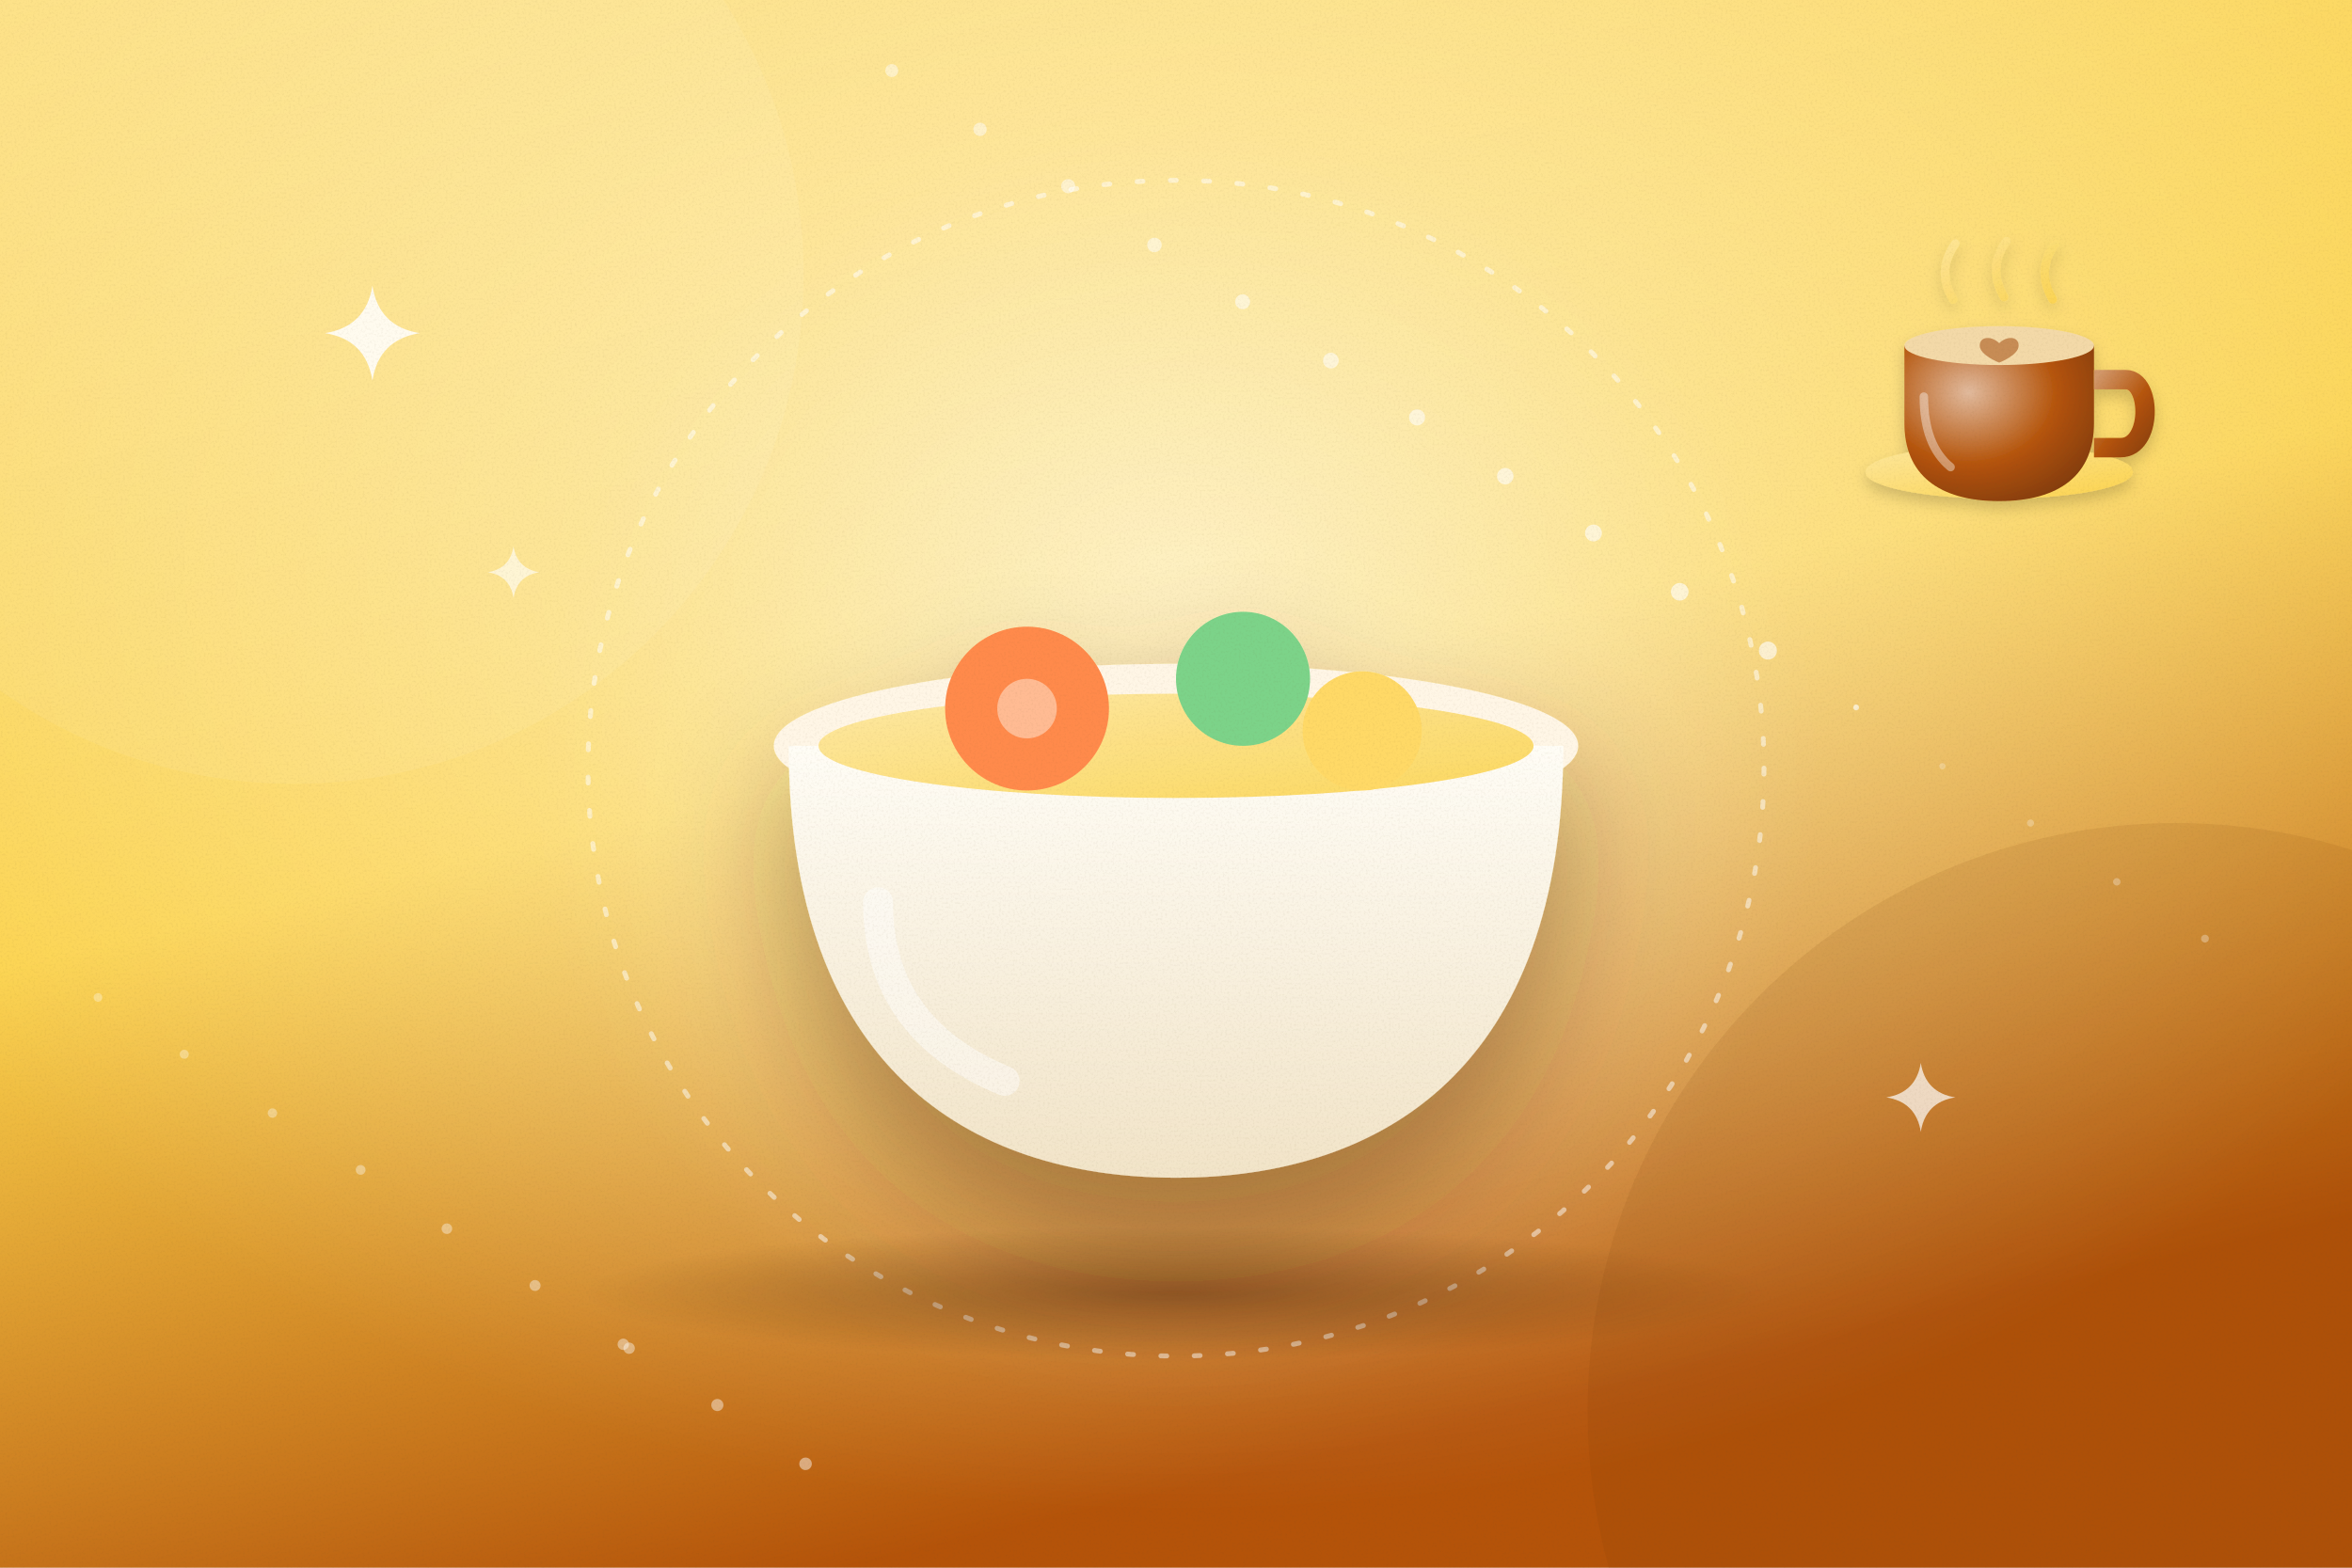
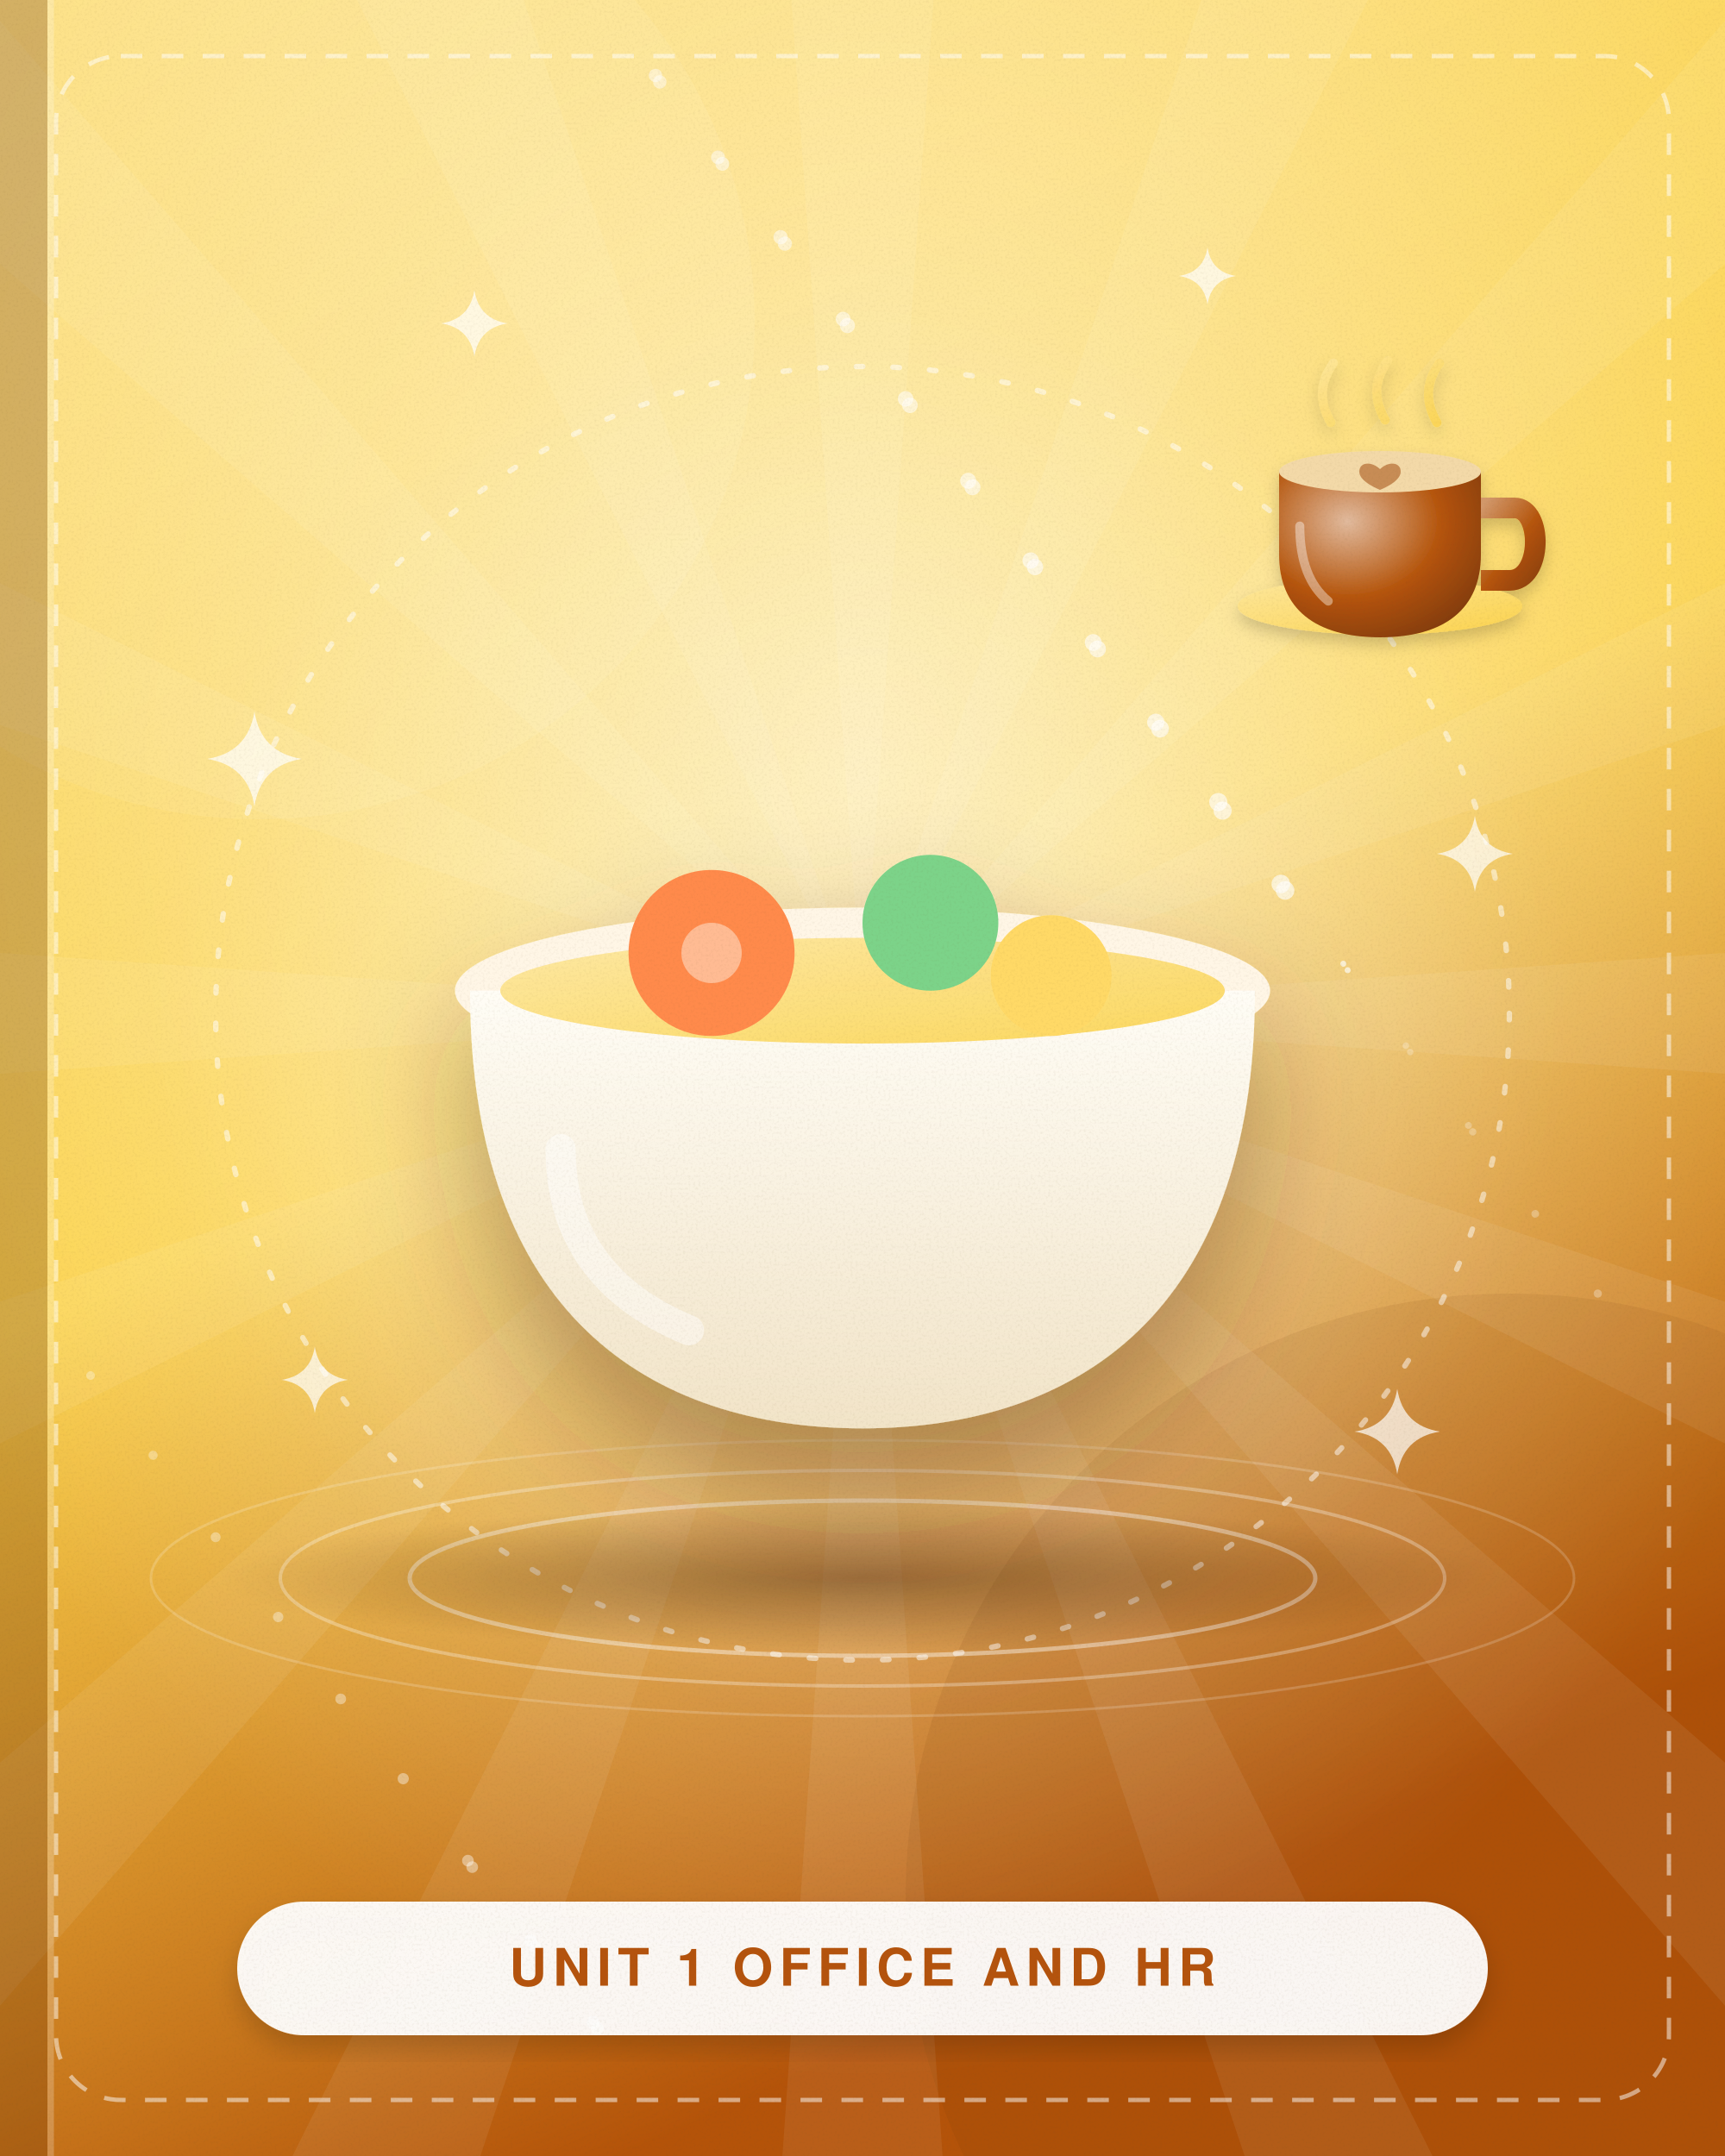
- <svg xmlns="http://www.w3.org/2000/svg" viewBox="0 0 1200 800" width="1200" height="800">
+ <svg xmlns="http://www.w3.org/2000/svg" viewBox="0 0 800 1000" width="800" height="1000">
  <defs>
    <linearGradient id="bg" x1="0" y1="0" x2="0.35" y2="1">
      <stop offset="0" stop-color="#fde082" />
      <stop offset="0.55" stop-color="#FCD34D" />
      <stop offset="1" stop-color="#B45309" />
    </linearGradient>
    <radialGradient id="glow" cx="0.5" cy="0.36" r="0.6">
      <stop offset="0" stop-color="#FFFFFF" stop-opacity="0.55" />
      <stop offset="1" stop-color="#FFFFFF" stop-opacity="0" />
    </radialGradient>
    <radialGradient id="halo" cx="0.5" cy="0.5" r="0.5">
      <stop offset="0" stop-color="#FFFFFF" stop-opacity="0.28" />
      <stop offset="1" stop-color="#FFFFFF" stop-opacity="0" />
    </radialGradient>
    <radialGradient id="ground" cx="0.5" cy="0.5" r="0.5">
      <stop offset="0" stop-color="#482104" stop-opacity="0.45" />
      <stop offset="1" stop-color="#482104" stop-opacity="0" />
    </radialGradient>
    <linearGradient id="gA" x1="0" y1="0" x2="1" y2="1">
      <stop offset="0" stop-color="#d2986b" />
      <stop offset="0.6" stop-color="#B45309" />
      <stop offset="1" stop-color="#904207" />
    </linearGradient>
    <linearGradient id="gB" x1="0" y1="0" x2="1" y2="1">
      <stop offset="0" stop-color="#fde79d" />
      <stop offset="1" stop-color="#FCD34D" />
    </linearGradient>
    <radialGradient id="gS" cx="0.34" cy="0.3" r="0.85">
      <stop offset="0" stop-color="#e1ba9d" />
      <stop offset="0.55" stop-color="#B45309" />
      <stop offset="1" stop-color="#7a3806" />
    </radialGradient>
    <radialGradient id="gS2" cx="0.34" cy="0.3" r="0.85">
      <stop offset="0" stop-color="#feedb8" />
      <stop offset="0.6" stop-color="#FCD34D" />
      <stop offset="1" stop-color="#caa93e" />
    </radialGradient>
    <linearGradient id="gP" x1="0" y1="0" x2="0" y2="1">
      <stop offset="0" stop-color="#FFFDF6" />
      <stop offset="1" stop-color="#F2E4C8" />
    </linearGradient>
    <filter id="drop" x="-40%" y="-40%" width="180%" height="190%">
      <feDropShadow dx="0" dy="18" stdDeviation="16" flood-color="#512504" flood-opacity="0.38" />
    </filter>
    <filter id="soft" x="-20%" y="-20%" width="140%" height="140%">
      <feDropShadow dx="0" dy="6" stdDeviation="6" flood-color="#000000" flood-opacity="0.18" />
    </filter>
    <filter id="speck" x="0" y="0" width="100%" height="100%">
      <feTurbulence type="fractalNoise" baseFrequency="0.85" numOctaves="3" seed="7" stitchTiles="stitch" />
      <feColorMatrix type="matrix" values="0 0 0 0 0.12  0 0 0 0 0.07  0 0 0 0 0.02  0 0 0 0.9 -0.42" />
    </filter>
    <clipPath id="front">
      <rect x="-240" y="0" width="480" height="240" />
    </clipPath>
  </defs>
-   <rect width="1200" height="800" fill="url(#bg)" />
-   <rect width="1200" height="800" fill="url(#glow)" />
-   <circle cx="150" cy="140" r="260" fill="#FFFFFF" opacity="0.07" />
-   <circle cx="1110" cy="720" r="300" fill="#6c3205" opacity="0.10" />
-   <circle cx="321" cy="688" r="2.9" fill="#FFFFFF" opacity="0.41" />
-   <circle cx="366" cy="717" r="3.1" fill="#FFFFFF" opacity="0.43" />
-   <circle cx="411" cy="747" r="3.2" fill="#FFFFFF" opacity="0.45" />
-   <circle cx="455" cy="36" r="3.3" fill="#FFFFFF" opacity="0.46" />
-   <circle cx="500" cy="66" r="3.4" fill="#FFFFFF" opacity="0.48" />
-   <circle cx="545" cy="95" r="3.6" fill="#FFFFFF" opacity="0.49" />
-   <circle cx="589" cy="125" r="3.7" fill="#FFFFFF" opacity="0.51" />
-   <circle cx="634" cy="154" r="3.8" fill="#FFFFFF" opacity="0.53" />
-   <circle cx="679" cy="184" r="4.0" fill="#FFFFFF" opacity="0.54" />
-   <circle cx="723" cy="213" r="4.1" fill="#FFFFFF" opacity="0.56" />
-   <circle cx="768" cy="243" r="4.2" fill="#FFFFFF" opacity="0.57" />
-   <circle cx="813" cy="272" r="4.3" fill="#FFFFFF" opacity="0.59" />
-   <circle cx="857" cy="302" r="4.5" fill="#FFFFFF" opacity="0.61" />
-   <circle cx="902" cy="332" r="4.6" fill="#FFFFFF" opacity="0.62" />
-   <circle cx="947" cy="361" r="1.5" fill="#FFFFFF" opacity="0.64" />
-   <circle cx="991" cy="391" r="1.6" fill="#FFFFFF" opacity="0.25" />
-   <circle cx="1036" cy="420" r="1.8" fill="#FFFFFF" opacity="0.27" />
-   <circle cx="1080" cy="450" r="1.9" fill="#FFFFFF" opacity="0.29" />
-   <circle cx="1125" cy="479" r="2.0" fill="#FFFFFF" opacity="0.30" />
-   <circle cx="50" cy="509" r="2.2" fill="#FFFFFF" opacity="0.32" />
-   <circle cx="94" cy="538" r="2.3" fill="#FFFFFF" opacity="0.33" />
-   <circle cx="139" cy="568" r="2.4" fill="#FFFFFF" opacity="0.35" />
-   <circle cx="184" cy="597" r="2.5" fill="#FFFFFF" opacity="0.37" />
-   <circle cx="228" cy="627" r="2.7" fill="#FFFFFF" opacity="0.38" />
-   <circle cx="273" cy="656" r="2.8" fill="#FFFFFF" opacity="0.40" />
-   <circle cx="318" cy="686" r="2.9" fill="#FFFFFF" opacity="0.41" />
-   <circle cx="600" cy="392" r="300" fill="none" stroke="#FFFFFF" stroke-width="2.5" stroke-dasharray="3 14" stroke-linecap="round" opacity="0.5" />
-   <circle cx="600" cy="392" r="330" fill="url(#halo)" />
-   <ellipse cx="600" cy="660" rx="300" ry="34" fill="url(#ground)" />
-   <g transform="translate(600 392) scale(1.9)" filter="url(#drop)">
+   <rect width="800" height="1000" fill="url(#bg)" />
+   <rect width="800" height="1000" fill="url(#glow)" />
+   <circle cx="120" cy="150" r="230" fill="#FFFFFF" opacity="0.07" />
+   <circle cx="700" cy="880" r="280" fill="#6c3205" opacity="0.10" />
+   <circle cx="219" cy="866" r="2.7" fill="#FFFFFF" opacity="0.41" />
+   <circle cx="248" cy="903" r="2.9" fill="#FFFFFF" opacity="0.43" />
+   <circle cx="277" cy="941" r="3.0" fill="#FFFFFF" opacity="0.45" />
+   <circle cx="306" cy="38" r="3.1" fill="#FFFFFF" opacity="0.46" />
+   <circle cx="335" cy="76" r="3.2" fill="#FFFFFF" opacity="0.48" />
+   <circle cx="364" cy="113" r="3.3" fill="#FFFFFF" opacity="0.49" />
+   <circle cx="393" cy="151" r="3.5" fill="#FFFFFF" opacity="0.51" />
+   <circle cx="422" cy="188" r="3.6" fill="#FFFFFF" opacity="0.53" />
+   <circle cx="451" cy="226" r="3.7" fill="#FFFFFF" opacity="0.54" />
+   <circle cx="480" cy="263" r="3.8" fill="#FFFFFF" opacity="0.56" />
+   <circle cx="509" cy="301" r="3.9" fill="#FFFFFF" opacity="0.57" />
+   <circle cx="538" cy="338" r="4.1" fill="#FFFFFF" opacity="0.59" />
+   <circle cx="567" cy="376" r="4.2" fill="#FFFFFF" opacity="0.61" />
+   <circle cx="596" cy="413" r="4.3" fill="#FFFFFF" opacity="0.62" />
+   <circle cx="625" cy="450" r="1.4" fill="#FFFFFF" opacity="0.64" />
+   <circle cx="654" cy="488" r="1.5" fill="#FFFFFF" opacity="0.25" />
+   <circle cx="683" cy="525" r="1.7" fill="#FFFFFF" opacity="0.27" />
+   <circle cx="712" cy="563" r="1.8" fill="#FFFFFF" opacity="0.29" />
+   <circle cx="741" cy="600" r="1.9" fill="#FFFFFF" opacity="0.30" />
+   <circle cx="42" cy="638" r="2.0" fill="#FFFFFF" opacity="0.32" />
+   <circle cx="71" cy="675" r="2.1" fill="#FFFFFF" opacity="0.33" />
+   <circle cx="100" cy="713" r="2.3" fill="#FFFFFF" opacity="0.35" />
+   <circle cx="129" cy="750" r="2.4" fill="#FFFFFF" opacity="0.37" />
+   <circle cx="158" cy="788" r="2.5" fill="#FFFFFF" opacity="0.38" />
+   <circle cx="187" cy="825" r="2.6" fill="#FFFFFF" opacity="0.40" />
+   <circle cx="217" cy="863" r="2.7" fill="#FFFFFF" opacity="0.41" />
+   <circle cx="246" cy="900" r="2.9" fill="#FFFFFF" opacity="0.43" />
+   <circle cx="275" cy="938" r="3.0" fill="#FFFFFF" opacity="0.44" />
+   <circle cx="304" cy="35" r="3.1" fill="#FFFFFF" opacity="0.46" />
+   <circle cx="333" cy="73" r="3.2" fill="#FFFFFF" opacity="0.48" />
+   <circle cx="362" cy="110" r="3.3" fill="#FFFFFF" opacity="0.49" />
+   <circle cx="391" cy="148" r="3.4" fill="#FFFFFF" opacity="0.51" />
+   <circle cx="420" cy="185" r="3.6" fill="#FFFFFF" opacity="0.52" />
+   <circle cx="449" cy="223" r="3.7" fill="#FFFFFF" opacity="0.54" />
+   <circle cx="478" cy="260" r="3.8" fill="#FFFFFF" opacity="0.56" />
+   <circle cx="507" cy="298" r="3.9" fill="#FFFFFF" opacity="0.57" />
+   <circle cx="536" cy="335" r="4.0" fill="#FFFFFF" opacity="0.59" />
+   <circle cx="565" cy="372" r="4.2" fill="#FFFFFF" opacity="0.60" />
+   <circle cx="594" cy="410" r="4.3" fill="#FFFFFF" opacity="0.62" />
+   <circle cx="623" cy="447" r="1.4" fill="#FFFFFF" opacity="0.64" />
+   <circle cx="652" cy="485" r="1.5" fill="#FFFFFF" opacity="0.25" />
+   <circle cx="681" cy="522" r="1.6" fill="#FFFFFF" opacity="0.27" />
+   <path d="M400 470L1297.8 407.1L1297.8 532.9Z" fill="#FFFFFF" opacity="0.07" />
+   <path d="M400 470L1253.5 755.4L1205.4 871.7Z" fill="#FFFFFF" opacity="0.07" />
+   <path d="M400 470L1079.3 1060.3L990.3 1149.3Z" fill="#FFFFFF" opacity="0.07" />
+   <path d="M400 470L801.7 1275.4L685.4 1323.5Z" fill="#FFFFFF" opacity="0.07" />
+   <path d="M400 470L462.9 1367.8L337.1 1367.8Z" fill="#FFFFFF" opacity="0.07" />
+   <path d="M400 470L114.6 1323.5L-1.7 1275.4Z" fill="#FFFFFF" opacity="0.07" />
+   <path d="M400 470L-190.3 1149.3L-279.3 1060.3Z" fill="#FFFFFF" opacity="0.07" />
+   <path d="M400 470L-405.4 871.7L-453.5 755.4Z" fill="#FFFFFF" opacity="0.07" />
+   <path d="M400 470L-497.8 532.9L-497.8 407.1Z" fill="#FFFFFF" opacity="0.07" />
+   <path d="M400 470L-453.5 184.6L-405.4 68.3Z" fill="#FFFFFF" opacity="0.07" />
+   <path d="M400 470L-279.3 -120.3L-190.3 -209.3Z" fill="#FFFFFF" opacity="0.07" />
+   <path d="M400 470L-1.7 -335.4L114.6 -383.5Z" fill="#FFFFFF" opacity="0.07" />
+   <path d="M400 470L337.1 -427.8L462.9 -427.8Z" fill="#FFFFFF" opacity="0.07" />
+   <path d="M400 470L685.4 -383.5L801.7 -335.4Z" fill="#FFFFFF" opacity="0.07" />
+   <path d="M400 470L990.3 -209.3L1079.3 -120.3Z" fill="#FFFFFF" opacity="0.07" />
+   <path d="M400 470L1205.4 68.3L1253.5 184.6Z" fill="#FFFFFF" opacity="0.07" />
+   <rect x="26" y="26" width="748" height="948" rx="30" fill="none" stroke="#FFFFFF" stroke-width="2" stroke-dasharray="10 9" opacity="0.5" />
+   <rect x="0" y="0" width="22" height="1000" fill="#632e05" opacity="0.28" />
+   <rect x="22" y="0" width="3" height="1000" fill="#FFFFFF" opacity="0.22" />
+   <circle cx="400" cy="470" r="300" fill="none" stroke="#FFFFFF" stroke-width="2.5" stroke-dasharray="3 14" stroke-linecap="round" opacity="0.5" />
+   <circle cx="400" cy="470" r="330" fill="url(#halo)" />
+   <ellipse cx="400" cy="732" rx="210" ry="36" fill="none" stroke="#FFFFFF" stroke-width="2.0" opacity="0.42" />
+   <ellipse cx="400" cy="732" rx="270" ry="50" fill="none" stroke="#FFFFFF" stroke-width="1.6" opacity="0.30" />
+   <ellipse cx="400" cy="732" rx="330" ry="64" fill="none" stroke="#FFFFFF" stroke-width="1.2" opacity="0.18" />
+   <ellipse cx="400" cy="732" rx="300" ry="34" fill="url(#ground)" />
+   <g transform="translate(400 470) scale(1.75)" filter="url(#drop)">
    <ellipse cy="-6" rx="108" ry="22" fill="#FFF6E6" />
    <path d="M-104-6H104C104 80 56 110 0 110C-56 110-104 80-104-6Z" fill="url(#gP)" />
    <path d="M-104-6H104" stroke="url(#gA)" stroke-width="12" stroke-linecap="round" />
    <ellipse cy="-6" rx="96" ry="14" fill="url(#gB)" opacity=".9" />
    <circle cx="-40" cy="-16" r="22" fill="#FF8A4C" />
    <circle cx="-40" cy="-16" r="8" fill="#FFD0B0" opacity=".7" />
    <circle cx="18" cy="-24" r="18" fill="#7BD389" />
    <circle cx="50" cy="-10" r="16" fill="#FFD966" />
    <path d="M-80 36Q-80 70-46 84" stroke="#FFFFFF" stroke-width="8" fill="none" stroke-linecap="round" opacity=".45" />
  </g>
-   <g transform="translate(1020 190) scale(0.62)" filter="url(#soft)">
+   <g transform="translate(640 232) scale(0.6)" filter="url(#soft)">
    <ellipse cy="82" rx="110" ry="22" fill="url(#gB)" />
    <path d="M-78-22H78V42C78 84 50 106 0 106C-50 106-78 84-78 42Z" fill="url(#gS)" />
    <path d="M78 6H104C126 6 126 62 100 62H78" stroke="url(#gA)" stroke-width="16" fill="none" />
    <ellipse cy="-22" rx="78" ry="16" fill="#F3D9A8" />
    <path d="M-16-22C-16-30-6-30 0-24C6-30 16-30 16-22C16-14 0-8 0-8C0-8-16-14-16-22Z" fill="#B8733A" opacity=".75" />
    <path d="M-38-60Q-52-84-36-106M4-62Q-10-86 6-108M44-60Q30-84 46-106" stroke="url(#gB)" stroke-width="7" fill="none" stroke-linecap="round" opacity=".75" />
    <path d="M-62 20Q-62 60-40 78" stroke="#FFFFFF" stroke-width="7" fill="none" stroke-linecap="round" opacity=".4" />
  </g>
-   <path transform="translate(190 170) scale(1.1)" d="M0 -22Q3 -3 22 0Q3 3 0 22Q-3 3 -22 0Q-3 -3 0 -22Z" fill="#FFFFFF" opacity="0.85" />
-   <path transform="translate(262 292) scale(0.6)" d="M0 -22Q3 -3 22 0Q3 3 0 22Q-3 3 -22 0Q-3 -3 0 -22Z" fill="#FFFFFF" opacity="0.6" />
-   <path transform="translate(980 560) scale(0.8)" d="M0 -22Q3 -3 22 0Q3 3 0 22Q-3 3 -22 0Q-3 -3 0 -22Z" fill="#FFFFFF" opacity="0.7" />
-   <rect width="1200" height="800" filter="url(#speck)" opacity="0.16" />
+   <path transform="translate(118 352) scale(1)" d="M0 -22Q3 -3 22 0Q3 3 0 22Q-3 3 -22 0Q-3 -3 0 -22Z" fill="#FFFFFF" opacity="0.7" />
+   <path transform="translate(684 396) scale(0.8)" d="M0 -22Q3 -3 22 0Q3 3 0 22Q-3 3 -22 0Q-3 -3 0 -22Z" fill="#FFFFFF" opacity="0.7" />
+   <path transform="translate(146 640) scale(0.7)" d="M0 -22Q3 -3 22 0Q3 3 0 22Q-3 3 -22 0Q-3 -3 0 -22Z" fill="#FFFFFF" opacity="0.7" />
+   <path transform="translate(648 664) scale(0.9)" d="M0 -22Q3 -3 22 0Q3 3 0 22Q-3 3 -22 0Q-3 -3 0 -22Z" fill="#FFFFFF" opacity="0.7" />
+   <path transform="translate(560 128) scale(0.6)" d="M0 -22Q3 -3 22 0Q3 3 0 22Q-3 3 -22 0Q-3 -3 0 -22Z" fill="#FFFFFF" opacity="0.7" />
+   <path transform="translate(220 150) scale(0.7)" d="M0 -22Q3 -3 22 0Q3 3 0 22Q-3 3 -22 0Q-3 -3 0 -22Z" fill="#FFFFFF" opacity="0.7" />
+   <g filter="url(#soft)">
+     <rect x="110" y="882" width="580" height="62" rx="31" fill="#FFFFFF" opacity="0.94" />
+     <text x="400" y="921" text-anchor="middle" font-family="Helvetica, Arial, sans-serif" font-size="24" font-weight="800" letter-spacing="3" fill="#B45309">UNIT 1 OFFICE AND HR</text>
+   </g>
+   <rect width="800" height="1000" filter="url(#speck)" opacity="0.16" />
</svg>
